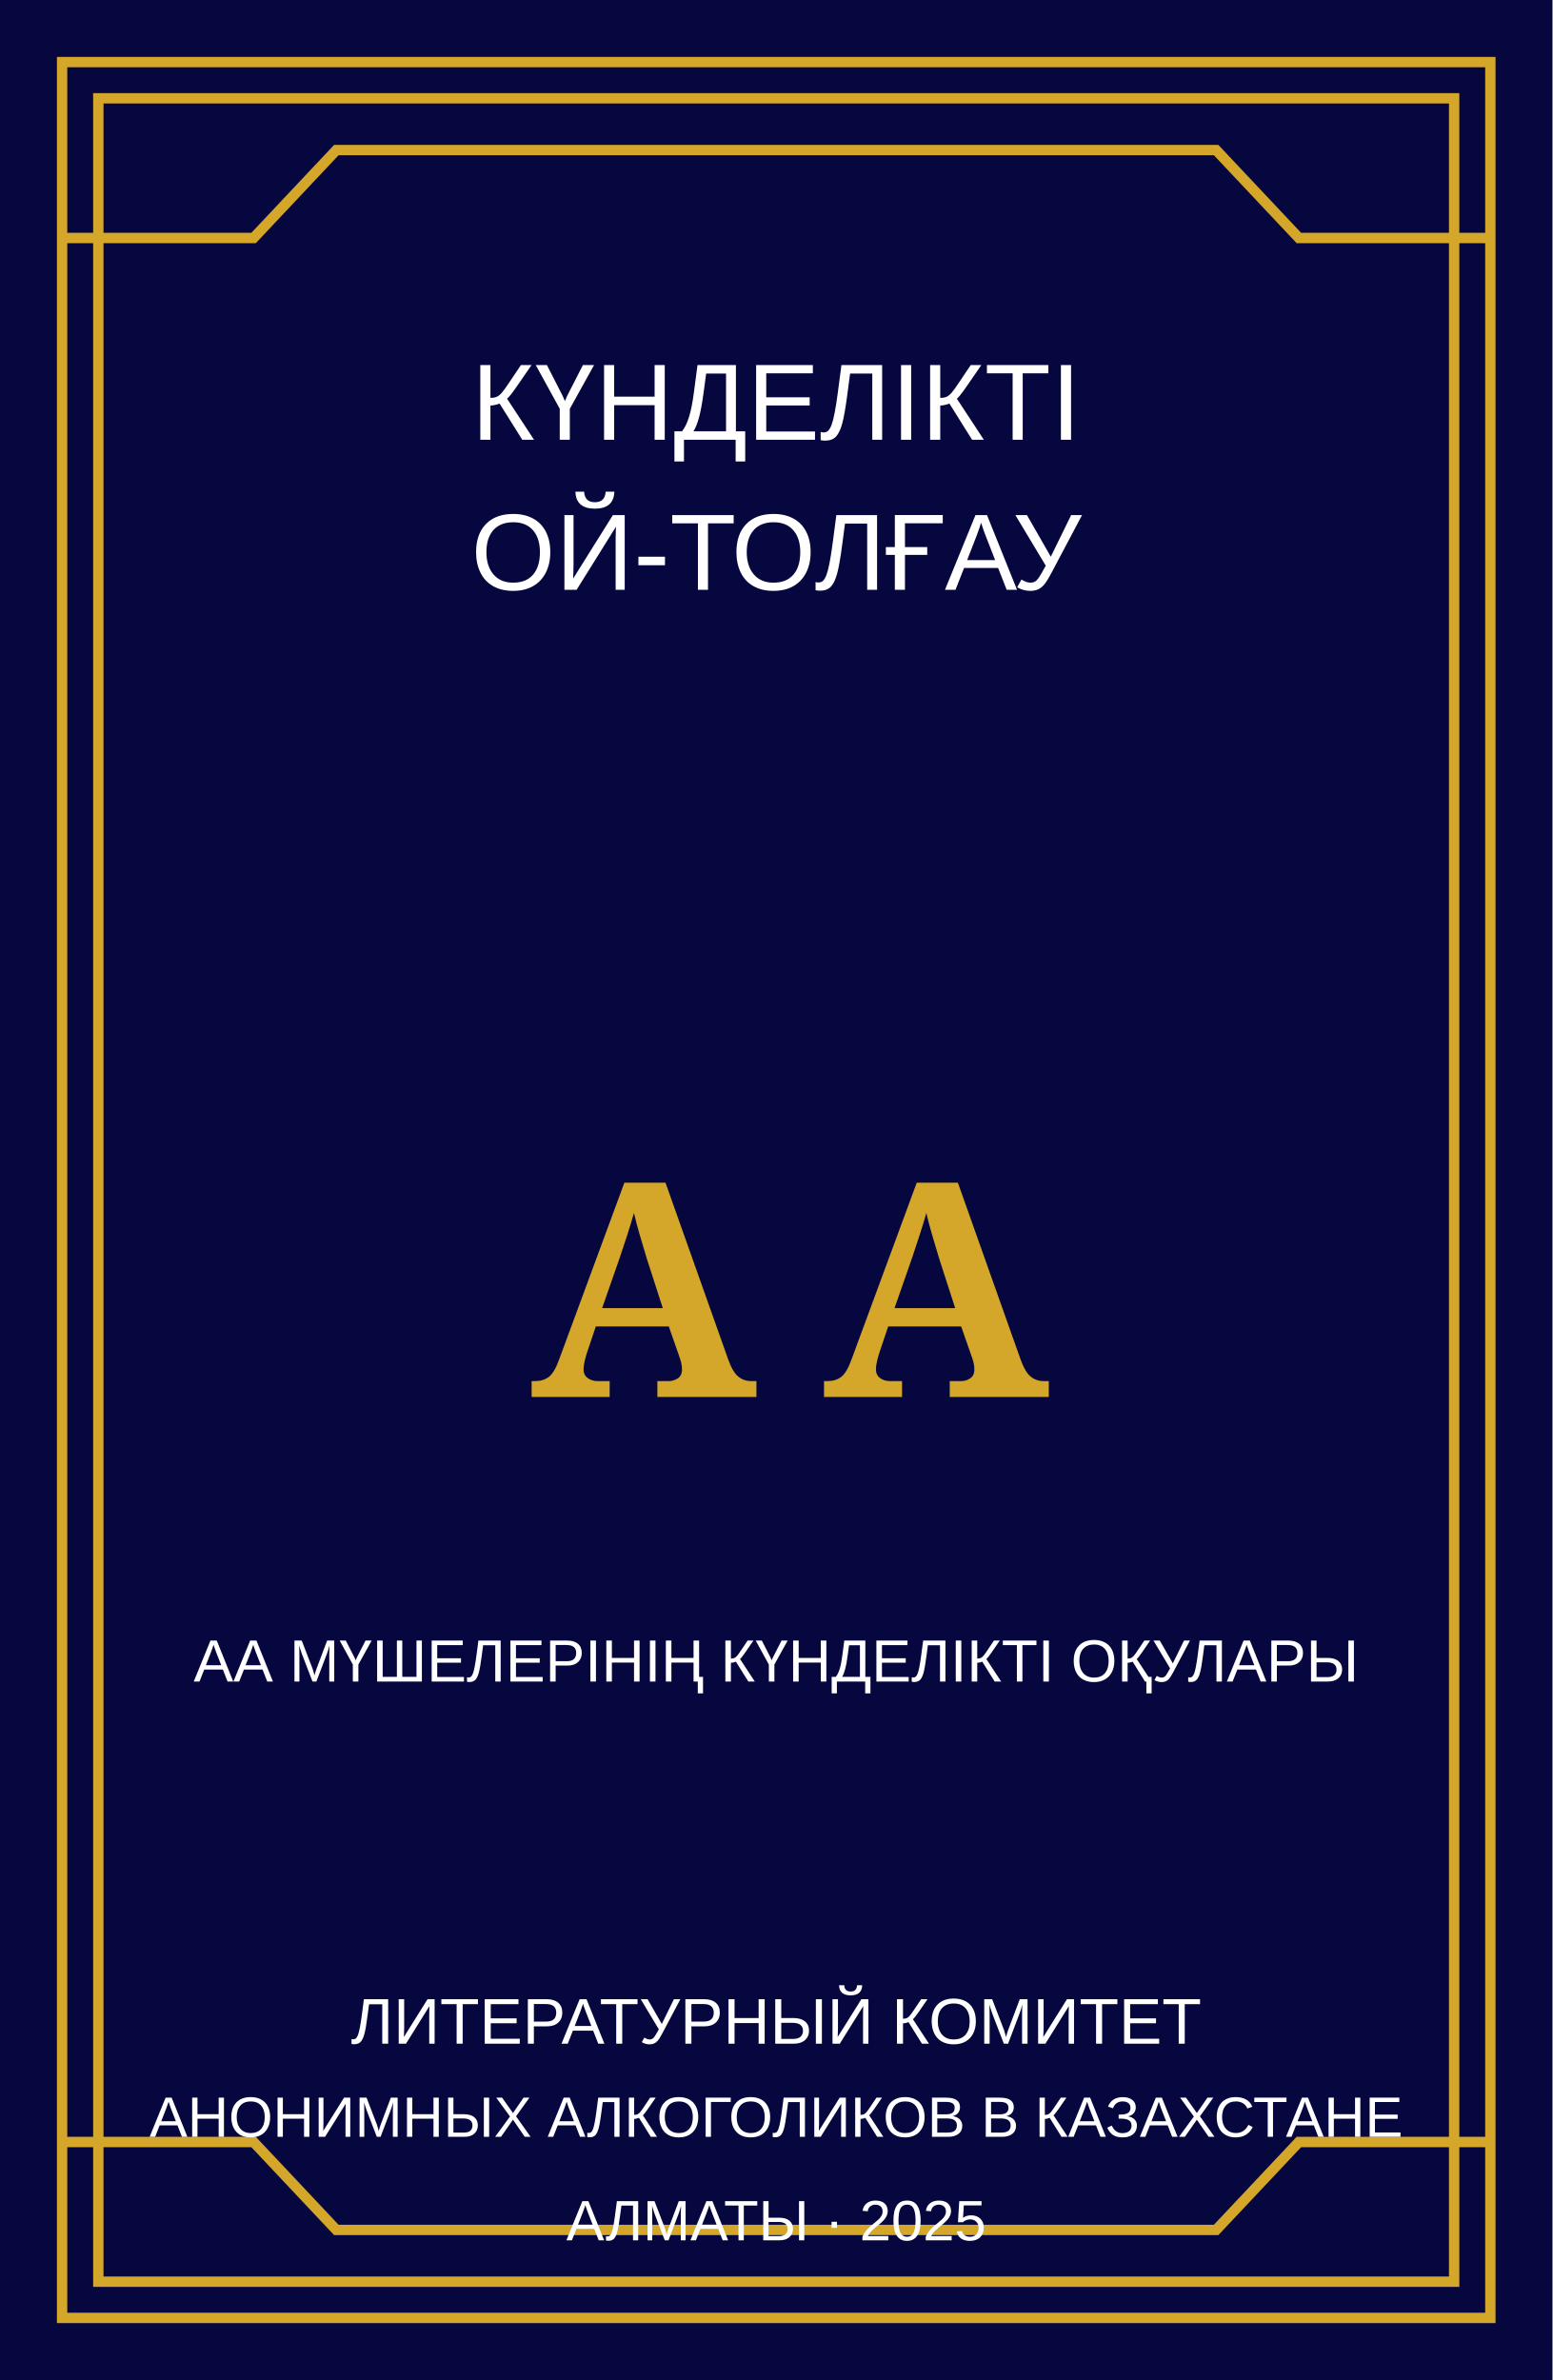
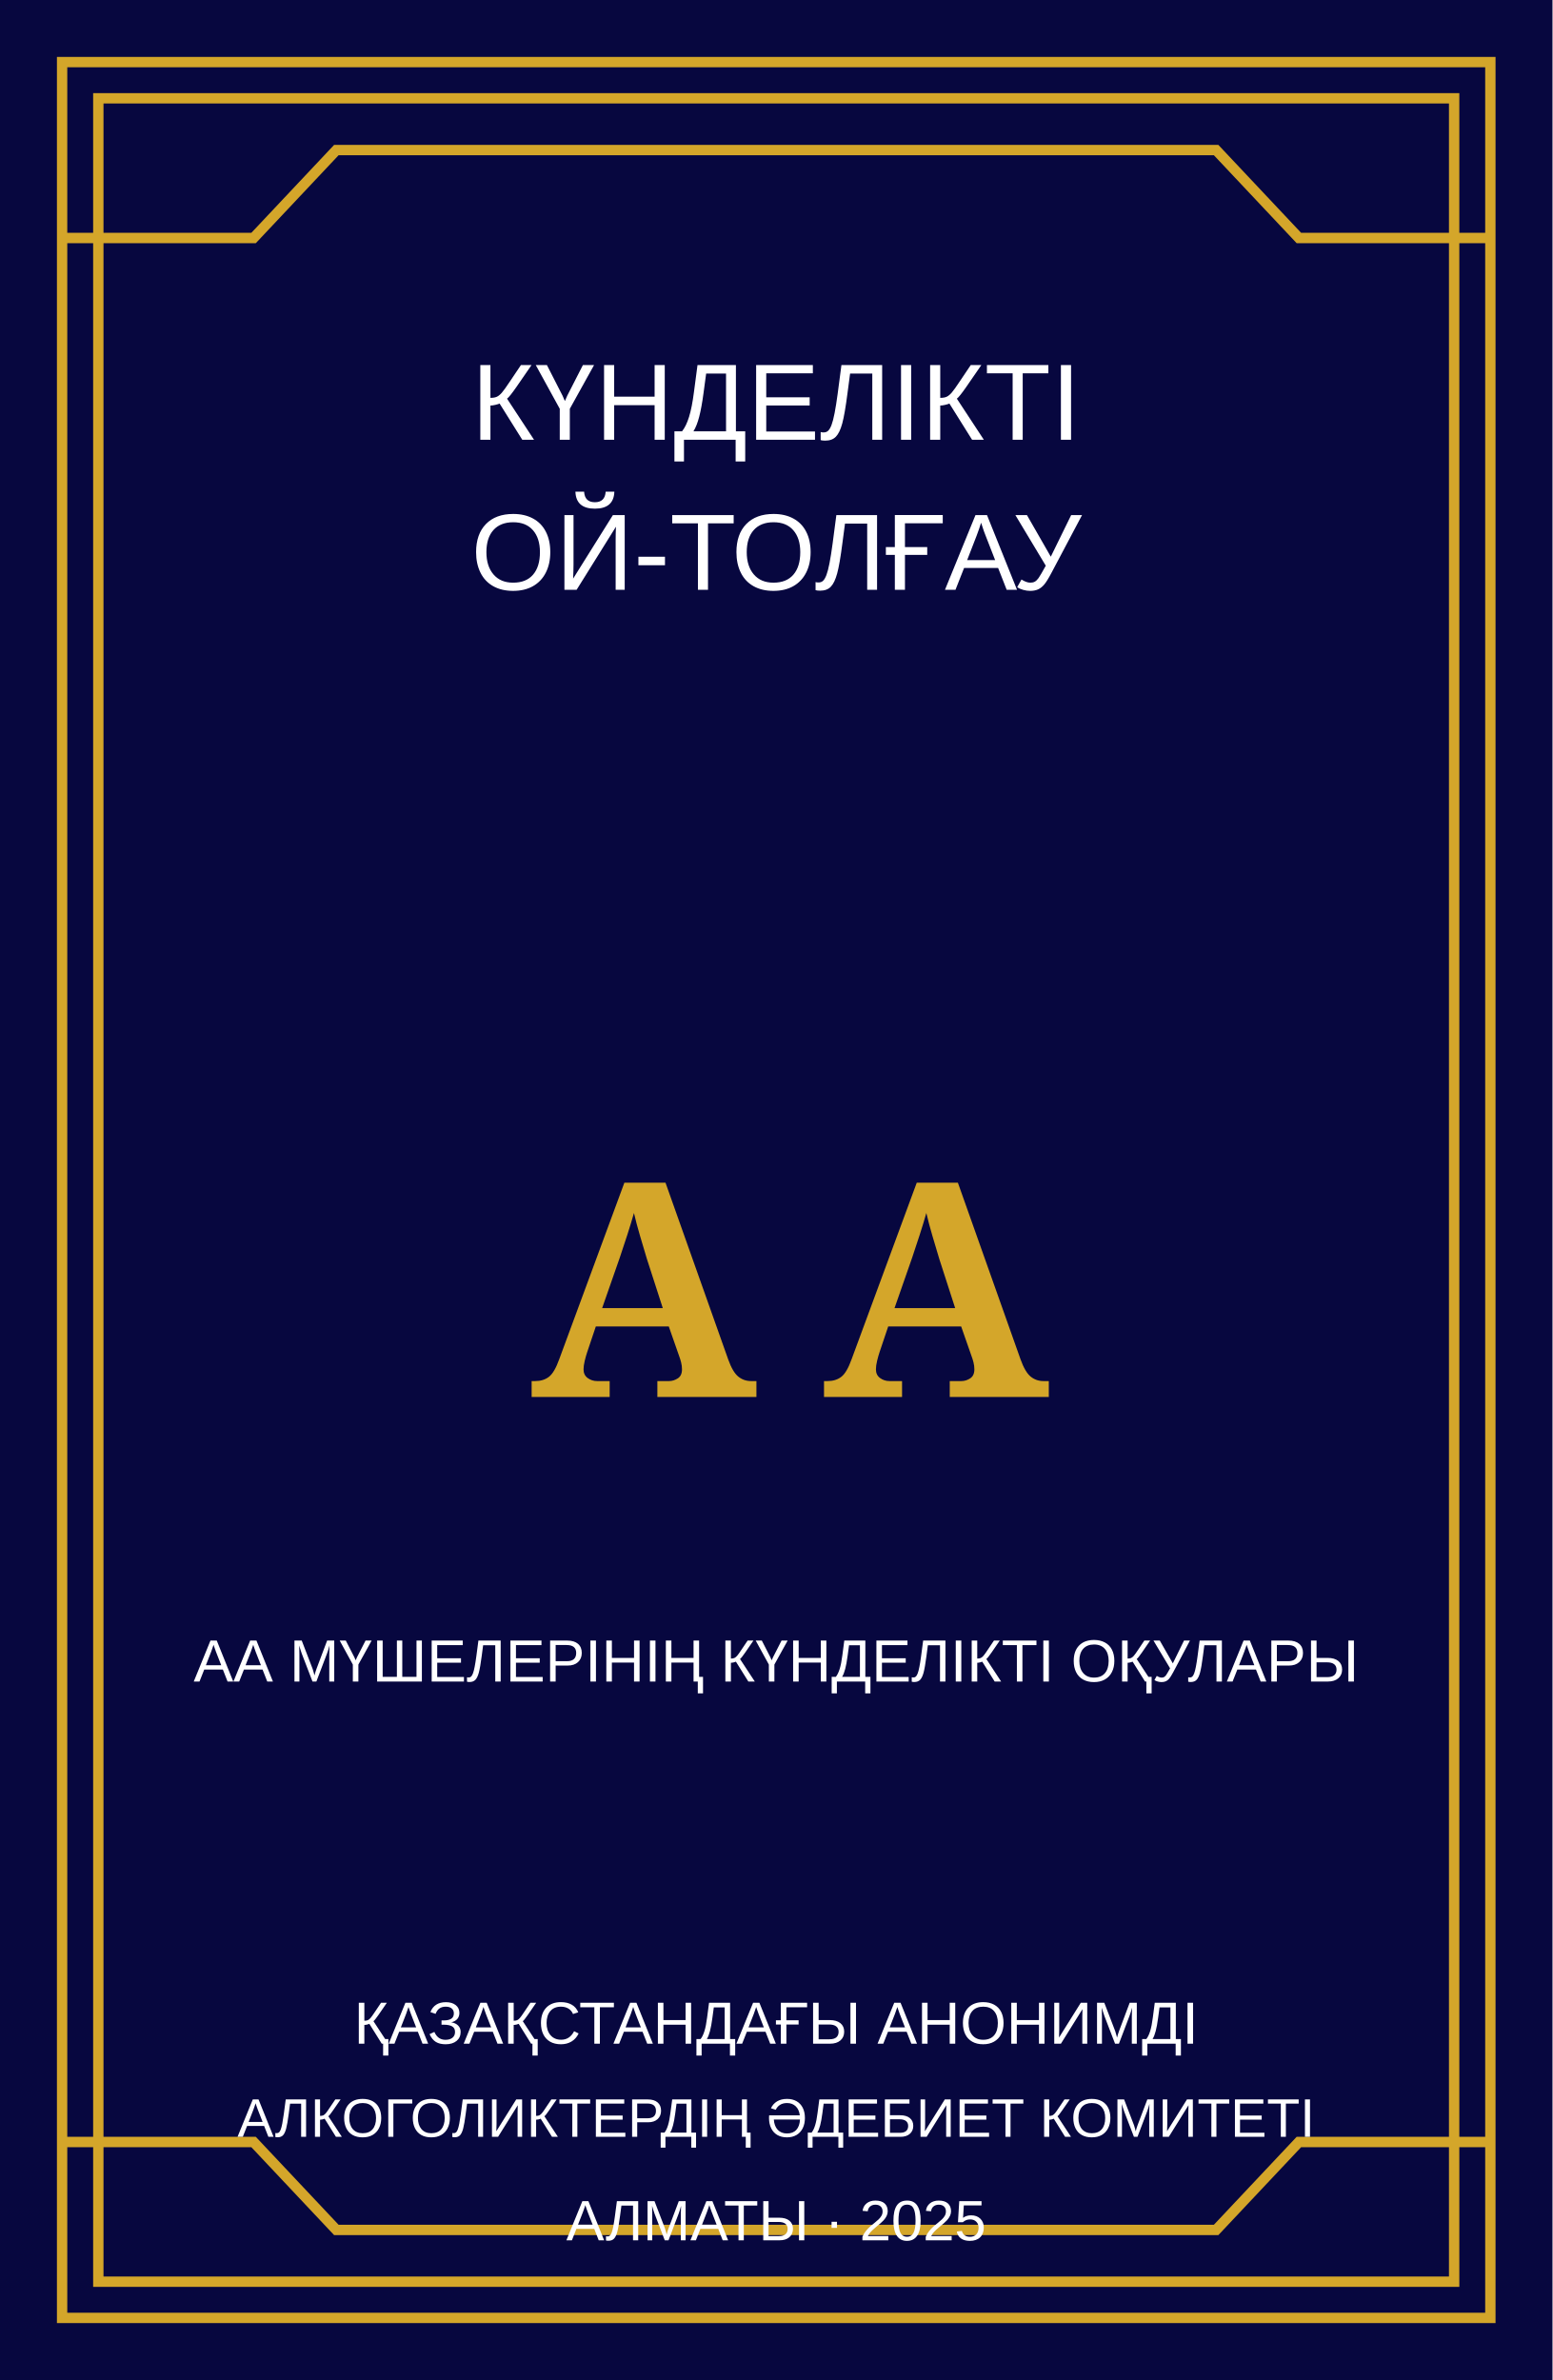
<svg xmlns="http://www.w3.org/2000/svg" width="600" height="920" viewBox="0 0 600 920">
  <rect width="600" height="920" fill="#07073f" />
  <g fill="none" stroke="#d4a62a" stroke-width="4">
    <rect x="24" y="24" width="552" height="872" />
    <rect x="38" y="38" width="524" height="844" />
    <path d="M24 92h74L130 58h340l32 34h74M24 828h74l32 34h340l32-34h74" />
  </g>
  <g fill="#d4a62a" font-family="Georgia,serif" font-size="116" font-weight="700">
    <text x="205" y="540">A</text>
    <text x="318" y="540">A</text>
  </g>
  <g fill="#fff" font-family="Arial,sans-serif">
    <text x="300" y="170" text-anchor="middle" class="title" font-size="42">КҮНДЕЛІКТІ</text>
    <text x="300" y="228" text-anchor="middle" class="title" font-size="42">ОЙ-ТОЛҒАУ</text>
    <text x="300" y="650" text-anchor="middle" font-size="23">АА МҮШЕЛЕРІНІҢ КҮНДЕЛІКТІ ОҚУЛАРЫ</text>
-     <text x="300" y="790" text-anchor="middle" font-size="25">ЛИТЕРАТУРНЫЙ КОМИТЕТ</text>
-     <text x="300" y="826" text-anchor="middle" font-size="22">АНОНИМНЫХ АЛКОГОЛИКОВ В КАЗАХСТАНЕ</text>
+     <text x="300" y="790" text-anchor="middle" font-size="23">ҚАЗАҚСТАНДАҒЫ АНОНИМДІ</text>
+     <text x="300" y="826" text-anchor="middle" font-size="21">АЛКОГОЛИКТЕРДІҢ ӘДЕБИЕТ КОМИТЕТІ</text>
    <text x="300" y="866" text-anchor="middle" font-size="22">АЛМАТЫ · 2025</text>
  </g>
</svg>
